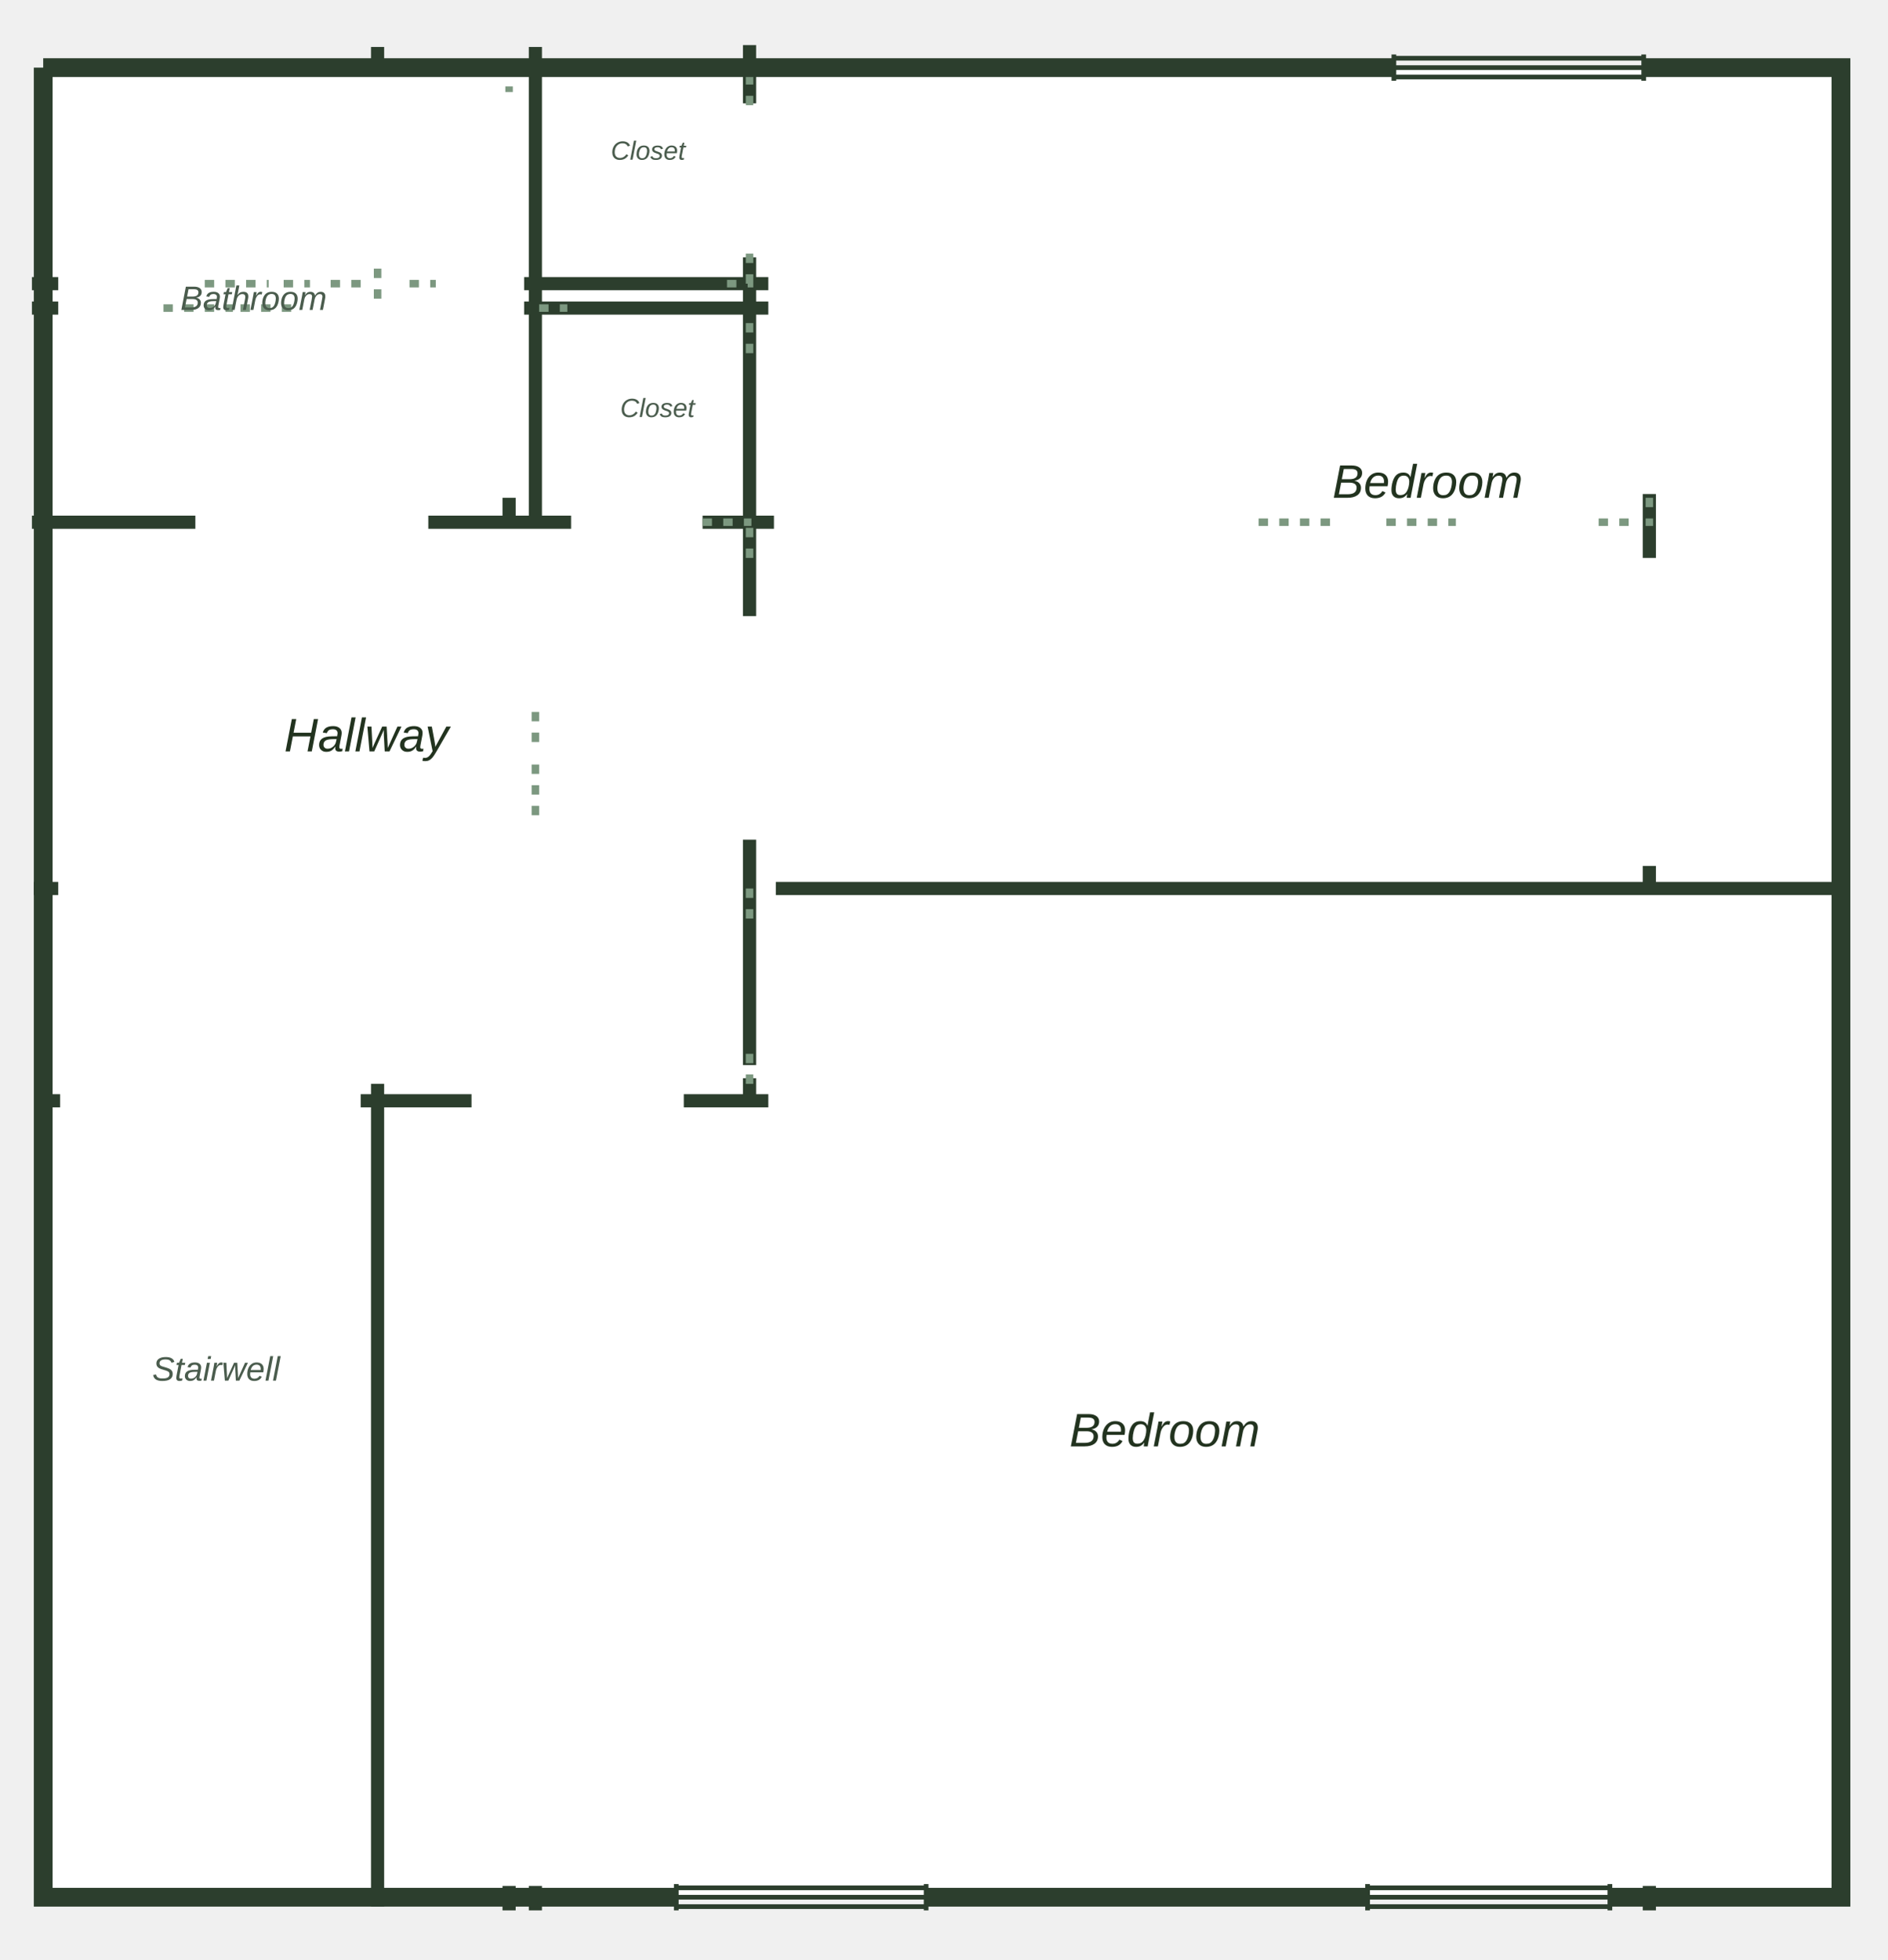
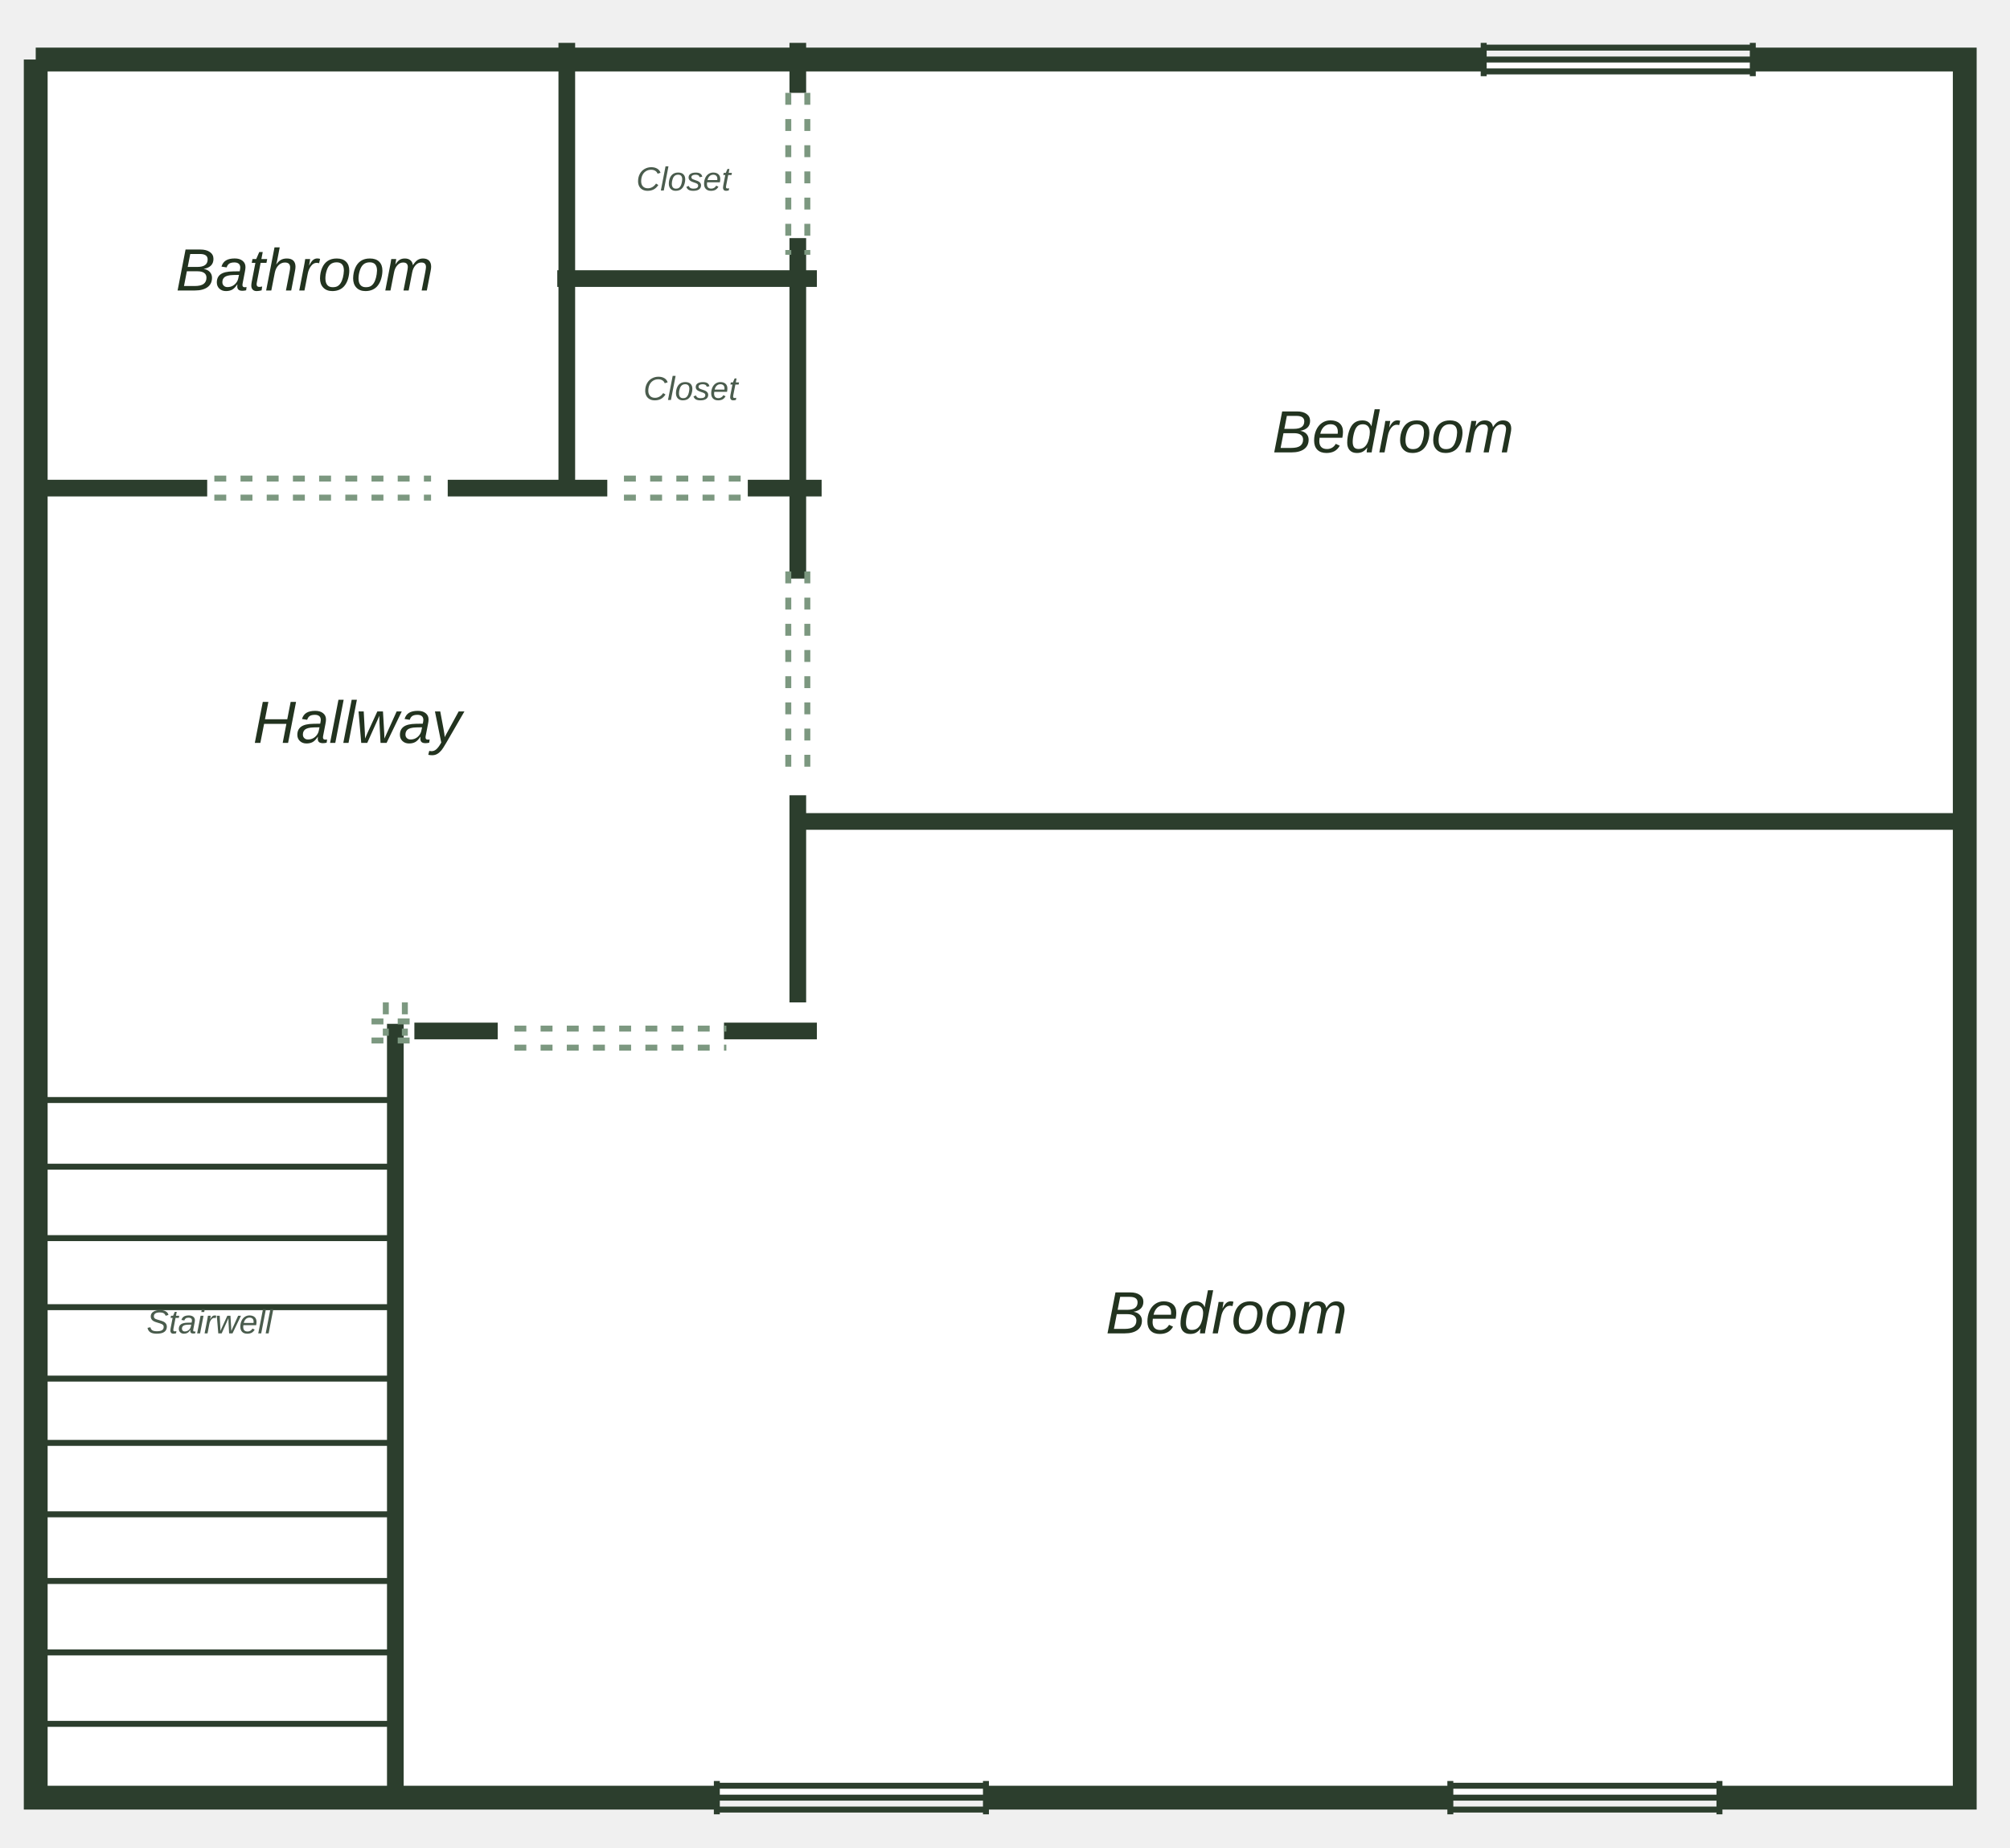
- <svg xmlns="http://www.w3.org/2000/svg" width="1005" height="1043" viewBox="0 0 1005 1043" preserveAspectRatio="xMidYMid meet" role="img" aria-label="Thurmont Village two-bedroom townhouse upper level floor plan with two bedrooms, bathroom, hallway, closets and stairwell">
+ <svg xmlns="http://www.w3.org/2000/svg" width="844" height="776" viewBox="0 0 844 776" preserveAspectRatio="xMidYMid meet" role="img" aria-label="Thurmont Village two-bedroom townhome upper-level floor plan">
  <defs>
    <style>
    .fp{fill:#FFFFFF}
    .w{fill:none;stroke:#2C3E2D;stroke-width:7;stroke-linecap:butt}
    .wo{fill:none;stroke:#2C3E2D;stroke-width:10;stroke-linecap:butt}
-     .d{fill:none;stroke:#7C9880;stroke-width:4;stroke-dasharray:5 6}
+     .d{fill:none;stroke:#7C9880;stroke-width:2.5;stroke-dasharray:5 6}
    .arc{fill:none;stroke:#5E7D63;stroke-width:3}
    .win{fill:none;stroke:#2C3E2D;stroke-width:2.5}
+     .st{fill:none;stroke:#2C3E2D;stroke-width:2.5}
    .rm{fill:#22331F;font-family:'Helvetica Neue',Arial,sans-serif;font-size:25px;font-style:italic;text-anchor:middle}
    .cl{fill:#4A5C4D;font-family:'Helvetica Neue',Arial,sans-serif;font-size:18px;font-style:italic;text-anchor:middle}
    .sm{fill:#4A5C4D;font-family:'Helvetica Neue',Arial,sans-serif;font-size:14px;font-style:italic;text-anchor:middle}
  </style>
  </defs>
-   <rect class="fp" x="23" y="36" width="957" height="974" />
-   <path class="w" d="M201,25 V38 M201,577 V1015 M271,265 V280 M271,1004 V1017 M285,25 V280 M285,1004 V1017 M399,24 V55 M399,137 V328 M399,447 V567 M399,574 V588 M878,263 V297 M878,461 V476 M878,1004 V1017 M17,151 H31 M279,151 H409 M17,164 H31 M279,164 H409 M17,278 H104 M228,278 H304 M374,278 H412 M18,473 H31 M413,473 H977 M19,586 H32 M192,586 H251 M364,586 H409" />
-   <path class="d" d="M201,143 V160 M271,35 V49 M285,379 V396 M285,407 V437 M399,40 V56 M399,135 V153 M399,172 V189 M399,281 V299 M399,473 V489 M399,561 V577 M878,265 V280 M109,151 H143 M151,151 H165 M176,151 H198 M218,151 H232 M387,151 H401 M87,164 H124 M128,164 H158 M287,164 H302 M374,278 H400 M670,278 H708 M738,278 H775 M851,278 H869" />
-   <path class="win" d="M742,31 H875 M742,36 H875 M742,41 H875 M742,29 V43 M875,29 V43" />
-   <path class="win" d="M360,1005 H493 M360,1010 H493 M360,1015 H493 M360,1003 V1017 M493,1003 V1017" />
-   <path class="win" d="M728,1005 H857 M728,1010 H857 M728,1015 H857 M728,1003 V1017 M857,1003 V1017" />
-   <path class="wo" d="M23,36 H742 M875,36 H980 V1010 H857 M728,1010 H493 M360,1010 H23 V36" />
-   <text class="cl" x="135" y="165">Bathroom</text>
-   <text class="rm" x="195" y="400">Hallway</text>
-   <text class="sm" x="345" y="85">Closet</text>
-   <text class="sm" x="350" y="222">Closet</text>
-   <text class="rm" x="760" y="265">Bedroom</text>
-   <text class="rm" x="620" y="770">Bedroom</text>
-   <text class="cl" x="115" y="735">Stairwell</text>
+   <rect class="fp" x="15" y="25" width="810" height="730" />
+   <path class="w" d="M166,430 V757 M238,18 V207 M335,18 V39 M335,100 V243 M335,334 V421 M234,117 H343 M14,205 H87 M188,205 H255 M314,205 H345 M334,345 H829 M174,433 H209 M304,433 H343" />
+   <path class="d" d="M162,421 V435 M170,421 V435 M331,39 V107 M339,39 V107 M331,240 V327 M339,240 V327 M90,201 H181 M90,209 H181 M262,201 H315 M262,209 H315 M156,429 H172 M156,437 H172 M216,432 H305 M216,440 H305" />
+   <path class="win" d="M623,20 H736 M623,25 H736 M623,30 H736 M623,18 V32 M736,18 V32" />
+   <path class="win" d="M301,750 H414 M301,755 H414 M301,760 H414 M301,748 V762 M414,748 V762" />
+   <path class="win" d="M609,750 H722 M609,755 H722 M609,760 H722 M609,748 V762 M722,748 V762" />
+   <path class="st" d="M15,440 V744 M166,440 V744 M15,462 H166 M15,490 H166 M15,520 H166 M15,549 H166 M15,579 H166 M15,606 H166 M15,636 H166 M15,664 H166 M15,694 H166 M15,724 H166" />
+   <path class="wo" d="M15,25 H623 M736,25 H825 V755 H722 M609,755 H414 M301,755 H15 V25" />
+   <text class="rm" x="128" y="122">Bathroom</text>
+   <text class="sm" x="287" y="80">Closet</text>
+   <text class="sm" x="290" y="168">Closet</text>
+   <text class="rm" x="150" y="312">Hallway</text>
+   <text class="sm" x="88" y="560">Stairwell</text>
+   <text class="rm" x="585" y="190">Bedroom</text>
+   <text class="rm" x="515" y="560">Bedroom</text>
</svg>
